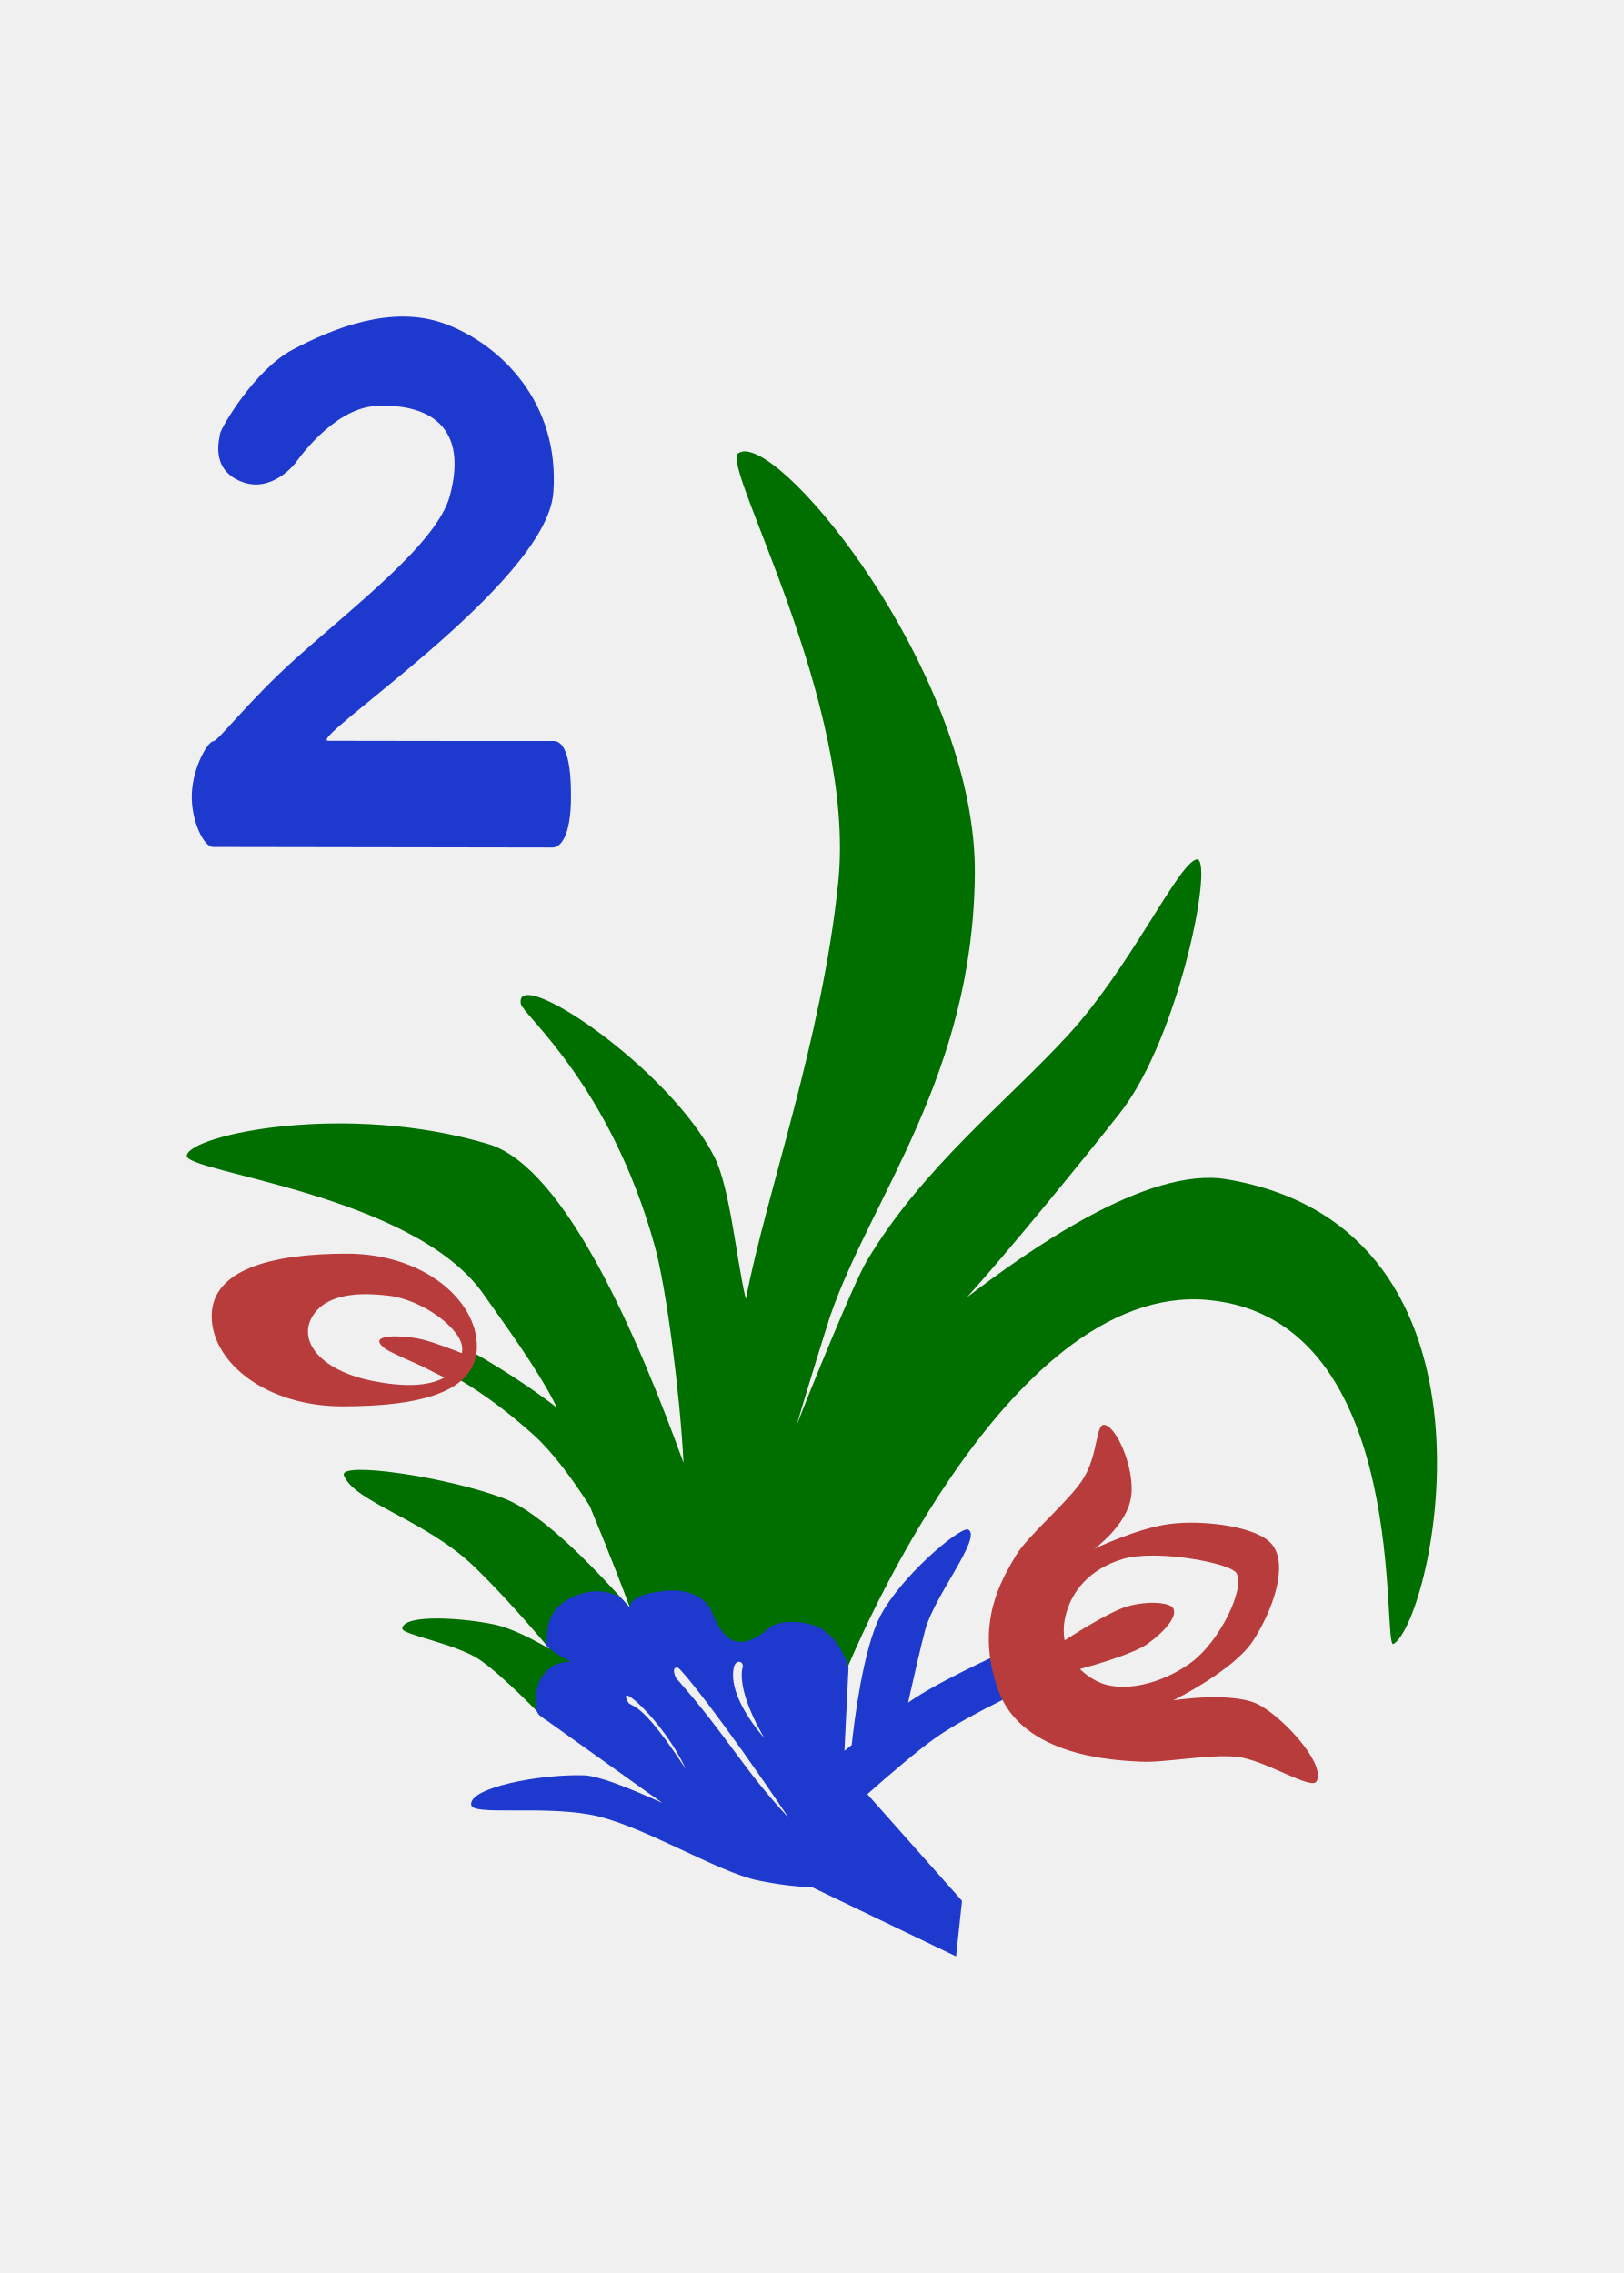
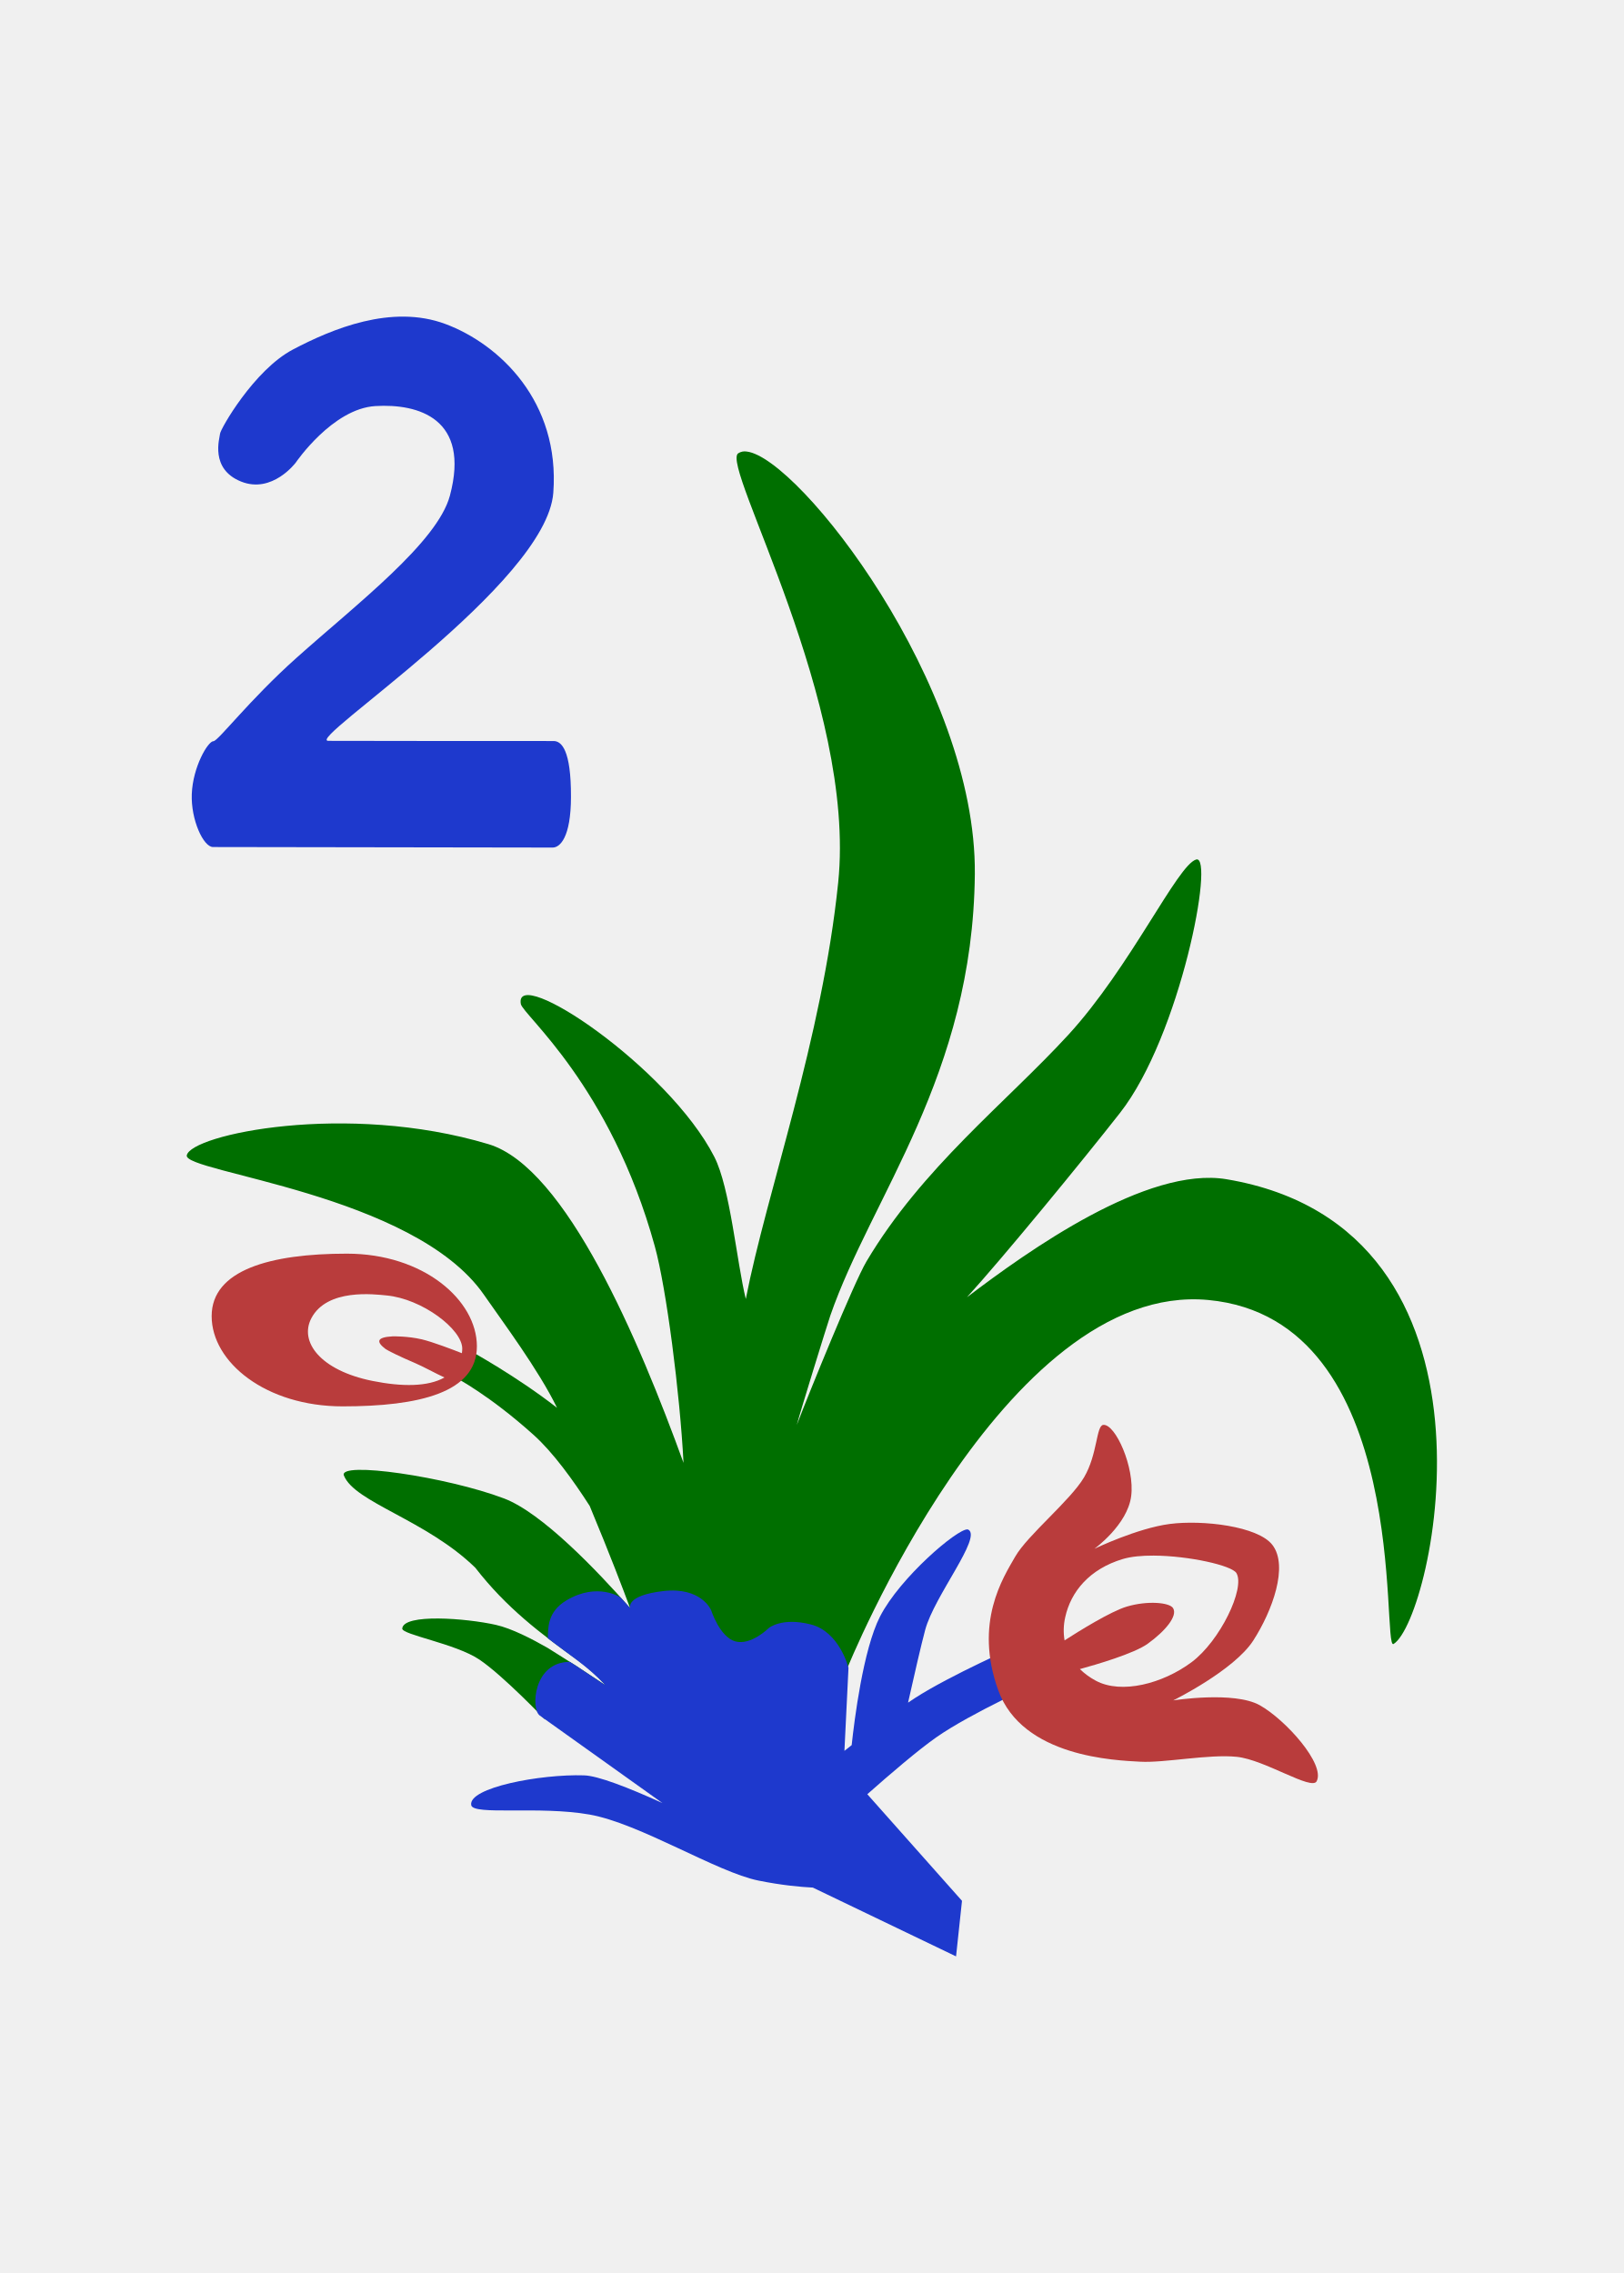
<svg xmlns="http://www.w3.org/2000/svg" width="300" height="420" fill="none">
  <g clip-path="url(#a)">
-     <path d="M40.658 80.12c.075-.864 6.272-11.76 13.465-15.545 7.192-3.785 18.21-8.428 28.175-4.714 9.964 3.714 21.19 14.328 19.932 31.185-1.258 16.862-45.963 45.8-41.577 45.839 3.951.035 38.755.035 41.628.035 1.45 0 3.241 1.608 3.214 10.335-.016 7.531-2.05 9.355-3.391 9.351l-62.743-.099c-1.784 0-4.112-5.059-3.924-9.801.196-5.028 2.99-9.755 3.994-9.755.863 0 6.585-7.569 15.346-15.398 11.12-9.943 26.04-21.337 28.348-29.97 3.818-14.276-5.84-17.037-13.77-16.559-7.926.479-14.7 10.433-14.7 10.433s-4.343 5.844-10.128 3.51c-5.782-2.333-3.947-7.985-3.869-8.848z" fill="#1E39CD" />
-     <path d="M137.982 83.43a2.2 2.2 0 0 0-1.599.329c-3.246 2.341 21.888 46.144 18.485 79.306-2.967 28.938-13.213 57.17-17.074 76.961-1.694-6.942-2.885-20.544-5.813-26.27-8.526-16.678-37.054-35.626-35.752-28.252.352 2.004 16.533 15.006 24.749 44.76 2.148 7.774 4.641 27.165 5.311 40.041-8.192-22.595-21.715-54.596-36.042-58.895-26.286-7.884-55.03-1.757-55.739 2.079-.588 3.145 41.98 7.079 54.904 25.749 3.402 4.914 10.086 13.849 13.508 20.889-7.499-5.848-15.915-10.452-15.915-10.452l-2.72 4.93s6.146 3.185 14.335 10.558c3.567 3.209 7.275 8.331 10.332 13.097 3.802 9.134 6.174 15.398 7.459 18.865-6.103-6.926-16.267-17.591-23.29-20.25-10.584-4.008-30.642-6.938-29.58-4.236 1.96 4.966 15.21 8.198 24.276 17.034 5.017 4.891 10.132 10.731 13.75 15.022-2.94-1.702-6.922-3.781-9.968-4.463-5.433-1.22-17.023-2.126-17.278.674-.106 1.153 9.866 2.781 14.272 5.758 4.406 2.981 12.026 10.982 12.026 10.982l26.713-11.402s24.397.718 29.096 2.283c0 0 28.932-71.893 66.832-68.32 37.893 3.573 31.868 65.018 34.22 63.563 7.365-4.55 23.35-76.773-30.849-85.873-14.699-2.471-36.646 13.191-47.978 21.808 6.695-7.355 21.332-25.196 28.285-34.072 11.176-14.265 17.526-47.796 14.072-46.819-3.453.98-12.143 19.897-23.64 32.412-11.5 12.52-27.03 24.569-37.285 41.866-2.332 3.938-10.579 24.223-12.864 30.201.451-1.836 5.687-18.756 6.181-20.18 7.609-22.023 26.353-44.329 26.71-81.597.333-34.939-32.511-76.945-42.13-78.087z" fill="#006F00" />
-     <path d="M178.759 282.598c-1.881-.134-12.484 8.915-16.161 16.092-3.136 6.119-4.759 19.297-5.241 23.768l-1.34 1.06.752-15.348s-1.638-6.66-6.961-8.013c-5.421-1.377-7.789.683-7.789.683s-3.234 3.224-6.13 2.459c-2.901-.769-4.508-5.793-4.508-5.793s-1.803-4.323-8.827-3.515c-7.021.808-6.127 3.138-6.127 3.138l-1.756-1.945s-4.245-2.907-10.003.521c-4.21 2.507-3.422 6.739-3.74 8.068-.188.793 4.5 3.295 4.5 3.295-6.93-.149-7.357 8.735-5.719 9.907l22.672 16.179c-6.35-2.882-11.892-5.032-14.464-5.11-8.074-.259-21.445 2.275-20.853 5.503.353 1.949 12.563.098 21.861 1.741 9.297 1.643 23.51 10.649 31.221 12.202 4.233.855 7.718 1.177 10.038 1.294l26.459 12.712 1.097-10.268-17.494-19.697c4.171-3.695 9.368-8.151 12.779-10.539 6.444-4.507 19.246-10.218 19.246-10.218l-4.144-6.746s-12.504 5.484-19.097 9.743c-.392.251-.811.533-1.254.835 1.152-5.138 2.403-10.605 3.163-13.441 1.682-6.275 10.521-17.093 7.973-18.524a.341.341 0 0 0-.153-.043zm-41.624 25.792c-.831 4.828 4.089 12.774 4.089 12.774s-6.844-7.424-5.653-13.033c.357-1.675 2.109-1.208 1.564.259zm-11.888-.236c.517.138 7.486 8.492 20.488 27.785-8.612-9.256-11.312-15.088-20.81-25.847 0 0-1.113-2.149.322-1.938zm1.43 18.705c-7.831-11.982-9.47-11.311-10.532-12.158-2.744-4.731 6.546 3.31 10.532 12.158z" fill="#1E39CD" />
-     <path d="M64.094 231.644c-14.177 0-24.988 3.021-24.988 11.547 0 8.523 10.027 16.67 24.204 16.67 14.178 0 24.8-2.565 24.8-11.092 0-8.527-9.838-17.125-24.016-17.125zm21.312 17.548c0 .294-.023.573-.066.844-1.686-.667-5.41-2.087-7.401-2.558-2.626-.616-5.35-.557-5.35-.557-3.12.157-3.05 1.051-1.353 2.342.392.298 3.034 1.581 5.206 2.49 1.666.699 4.194 2.103 5.68 2.77-3.058 1.721-7.805 1.741-13.289.639-9.65-1.938-13.59-7.244-11.304-11.59 2.92-5.554 11.68-4.417 13.907-4.205 6.554.62 13.97 6.248 13.97 9.825zM203.85 263.285c-1.329.121-1.043 5.436-3.563 9.699-2.517 4.268-10.427 10.661-12.712 14.638-2.281 3.973-7.62 12.182-3.159 24.643 4.456 12.461 21.801 13.006 26.254 13.257 4.453.255 12.661-1.436 17.835-.902 5.178.533 13.825 6.283 14.758 4.522 1.666-3.13-5.742-11.386-10.501-14.053-4.755-2.667-15.993-.898-15.993-.898s11.238-5.538 14.79-11.065c3.555-5.526 6.518-13.743 3.547-17.642-2.658-3.494-12.927-4.679-18.968-3.894-6.036.784-13.935 4.588-13.935 4.588s6.096-4.392 6.793-9.707c.698-5.314-2.912-13.394-5.146-13.186zm9.297 24.153c6.507.031 14.453 1.82 15.295 3.228 1.662 2.777-3.01 12.539-8.294 16.473-5.292 3.942-12.951 5.977-17.701 3.404a12.801 12.801 0 0 1-2.925-2.137c3.015-.824 10.011-2.864 12.524-4.676 3.234-2.329 5.594-5.138 4.692-6.589-.647-1.043-4.684-1.424-8.533-.286-3.007.886-8.977 4.616-11.513 6.248a10.97 10.97 0 0 1 .118-4.264c1.043-4.773 4.508-8.923 10.63-10.766 1.529-.459 3.54-.647 5.707-.635z" fill="#B93C3C" />
+     <path d="M40.657 80.127c.075-.864 6.272-11.76 13.464-15.545 7.193-3.784 18.212-8.428 28.175-4.714 9.964 3.714 21.19 14.328 19.932 31.184-1.259 16.862-45.962 45.8-41.576 45.839 3.95.035 38.754.035 41.627.035 1.45 0 3.241 1.608 3.214 10.335-.016 7.529-2.05 9.354-3.39 9.349l-62.744-.097c-1.784 0-4.112-5.06-3.924-9.8.196-5.028 2.99-9.755 3.994-9.755.863 0 6.585-7.57 15.346-15.398 11.12-9.943 26.04-21.337 28.347-29.97 3.818-14.275-5.84-17.036-13.77-16.558-7.925.479-14.7 10.433-14.7 10.433s-4.342 5.843-10.127 3.51c-5.782-2.333-3.946-7.985-3.868-8.848z" fill="#1E39CD" />
+     <path d="M137.979 83.437a2.2 2.2 0 0 0-1.6.33c-3.244 2.34 21.888 46.142 18.485 79.302-2.967 28.938-13.211 57.169-17.072 76.96-1.694-6.942-2.886-20.543-5.814-26.27-8.525-16.676-37.053-35.624-35.752-28.25.353 2.004 16.535 15.006 24.75 44.759 2.148 7.774 4.64 27.165 5.311 40.039-8.192-22.593-21.714-54.594-36.04-58.893-26.286-7.883-55.03-1.758-55.74 2.078-.588 3.145 41.98 7.08 54.903 25.75 3.402 4.914 10.086 13.849 13.508 20.889-7.499-5.848-15.914-10.451-15.914-10.451l-2.72 4.93s6.145 3.183 14.333 10.555c3.567 3.21 7.277 8.332 10.334 13.098 3.802 9.134 6.173 15.398 7.459 18.865-6.103-6.926-16.267-17.591-23.29-20.25-10.584-4.008-30.642-6.938-29.58-4.236 1.96 4.966 15.209 8.199 24.274 17.035 5.7 7.357 11.953 12.116 19.291 17.353 2.792 2.063 4.73 4.358 4.73 4.358l-5.435-3.612-5.2-3.271c-2.904-1.664-6.67-3.613-9.602-4.27-5.433-1.22-17.025-2.126-17.28.674-.105 1.153 9.868 2.781 14.274 5.758 4.405 2.981 12.025 10.982 12.025 10.982l26.713-11.402s24.396.718 29.095 2.283c0 0 28.932-71.892 66.831-68.319 37.892 3.573 31.867 65.016 34.219 63.561 7.365-4.55 23.35-76.772-30.849-85.872-14.698-2.47-36.645 13.192-47.977 21.809 6.695-7.355 21.331-25.196 28.284-34.071 11.176-14.265 17.527-47.795 14.073-46.819-3.453.98-12.144 19.898-23.64 32.413-11.499 12.52-27.029 24.567-37.283 41.864-2.332 3.938-10.58 24.223-12.865 30.2.45-1.835 5.687-18.755 6.181-20.179 7.61-22.023 26.352-44.329 26.71-81.596.332-34.939-32.51-76.943-42.13-78.084z" fill="#006F00" />
+     <path d="M178.757 282.601c-1.881-.134-12.485 8.914-16.162 16.091-3.136 6.12-4.759 19.298-5.24 23.769l-1.34 1.059.751-15.347s-1.637-6.66-6.96-8.014c-5.421-1.377-7.79.684-7.79.684s-3.234 3.224-6.13 2.459c-2.901-.77-4.508-5.793-4.508-5.793s-1.802-4.324-8.825-3.516c-7.02.808-6.127 3.139-6.127 3.139l-1.756-1.945s-4.246-2.907-10.004.521c-3.653 2.176-3.352 5.24-3.467 6.988 3.505 2.772 7.508 5.245 10.637 8.692l-5.436-3.612-1.107-.697c-6.796-.027-7.213 8.733-5.586 9.898l22.672 16.18c-6.35-2.883-11.892-5.032-14.463-5.11-8.075-.26-21.446 2.274-20.854 5.502.353 1.949 12.562.097 21.86 1.74 9.297 1.643 23.511 10.65 31.221 12.203 4.233.855 7.718 1.176 10.038 1.293l26.458 12.713 1.098-10.268-17.494-19.697c4.171-3.695 9.368-8.15 12.78-10.539 6.443-4.507 19.244-10.218 19.244-10.218l-4.144-6.746s-12.504 5.485-19.097 9.744c-.392.251-.81.532-1.254.834 1.152-5.138 2.404-10.603 3.164-13.439 1.682-6.275 10.521-17.094 7.973-18.525a.341.341 0 0 0-.152-.043z" fill="#1E39CD" />
+     <path d="M64.093 231.648c-14.177 0-24.988 3.021-24.988 11.547 0 8.523 10.027 16.67 24.205 16.67 14.177 0 24.8-2.565 24.8-11.092 0-8.527-9.84-17.125-24.017-17.125zm21.311 17.548c0 .294-.023.573-.066.844-1.686-.667-5.41-2.087-7.4-2.558-2.626-.616-5.35-.557-5.35-.557-3.12.157-3.05 1.051-1.353 2.342.392.298 3.034 1.581 5.206 2.49 1.665.699 4.194 2.103 5.68 2.77-3.058 1.721-7.805 1.741-13.29.639-9.65-1.938-13.59-7.244-11.303-11.59 2.92-5.554 11.68-4.417 13.907-4.205 6.553.62 13.97 6.248 13.97 9.825zM203.846 263.288c-1.329.121-1.043 5.436-3.563 9.699-2.517 4.268-10.427 10.661-12.712 14.638-2.28 3.973-7.619 12.182-3.158 24.643 4.455 12.46 21.8 13.005 26.253 13.256 4.453.255 12.661-1.436 17.835-.902 5.178.533 13.825 6.283 14.757 4.522 1.666-3.13-5.741-11.385-10.5-14.052-4.755-2.667-15.993-.898-15.993-.898s11.238-5.538 14.79-11.065c3.555-5.526 6.518-13.743 3.547-17.642-2.658-3.494-12.927-4.679-18.968-3.894-6.036.784-13.935 4.588-13.935 4.588s6.096-4.392 6.793-9.707c.698-5.314-2.912-13.394-5.146-13.186zm9.297 24.153c6.507.031 14.453 1.82 15.295 3.228 1.662 2.777-3.01 12.539-8.294 16.473-5.292 3.942-12.951 5.977-17.701 3.404a12.823 12.823 0 0 1-2.925-2.137c3.015-.824 10.011-2.864 12.524-4.676 3.234-2.329 5.594-5.138 4.692-6.589-.647-1.043-4.684-1.424-8.533-.286-3.007.886-8.977 4.616-11.513 6.248a10.97 10.97 0 0 1 .118-4.264c1.043-4.773 4.508-8.923 10.63-10.766 1.529-.459 3.54-.647 5.707-.635z" fill="#B93C3C" />
  </g>
  <defs>
    <clipPath id="a">
-       <path fill="#fff" transform="translate(34.5 58.5)" d="M0 0h231v303H0z" />
+       <path fill="#fff" transform="translate(34.502 58.5)" d="M0 0h230.996v302.999H0z" />
    </clipPath>
  </defs>
</svg>
